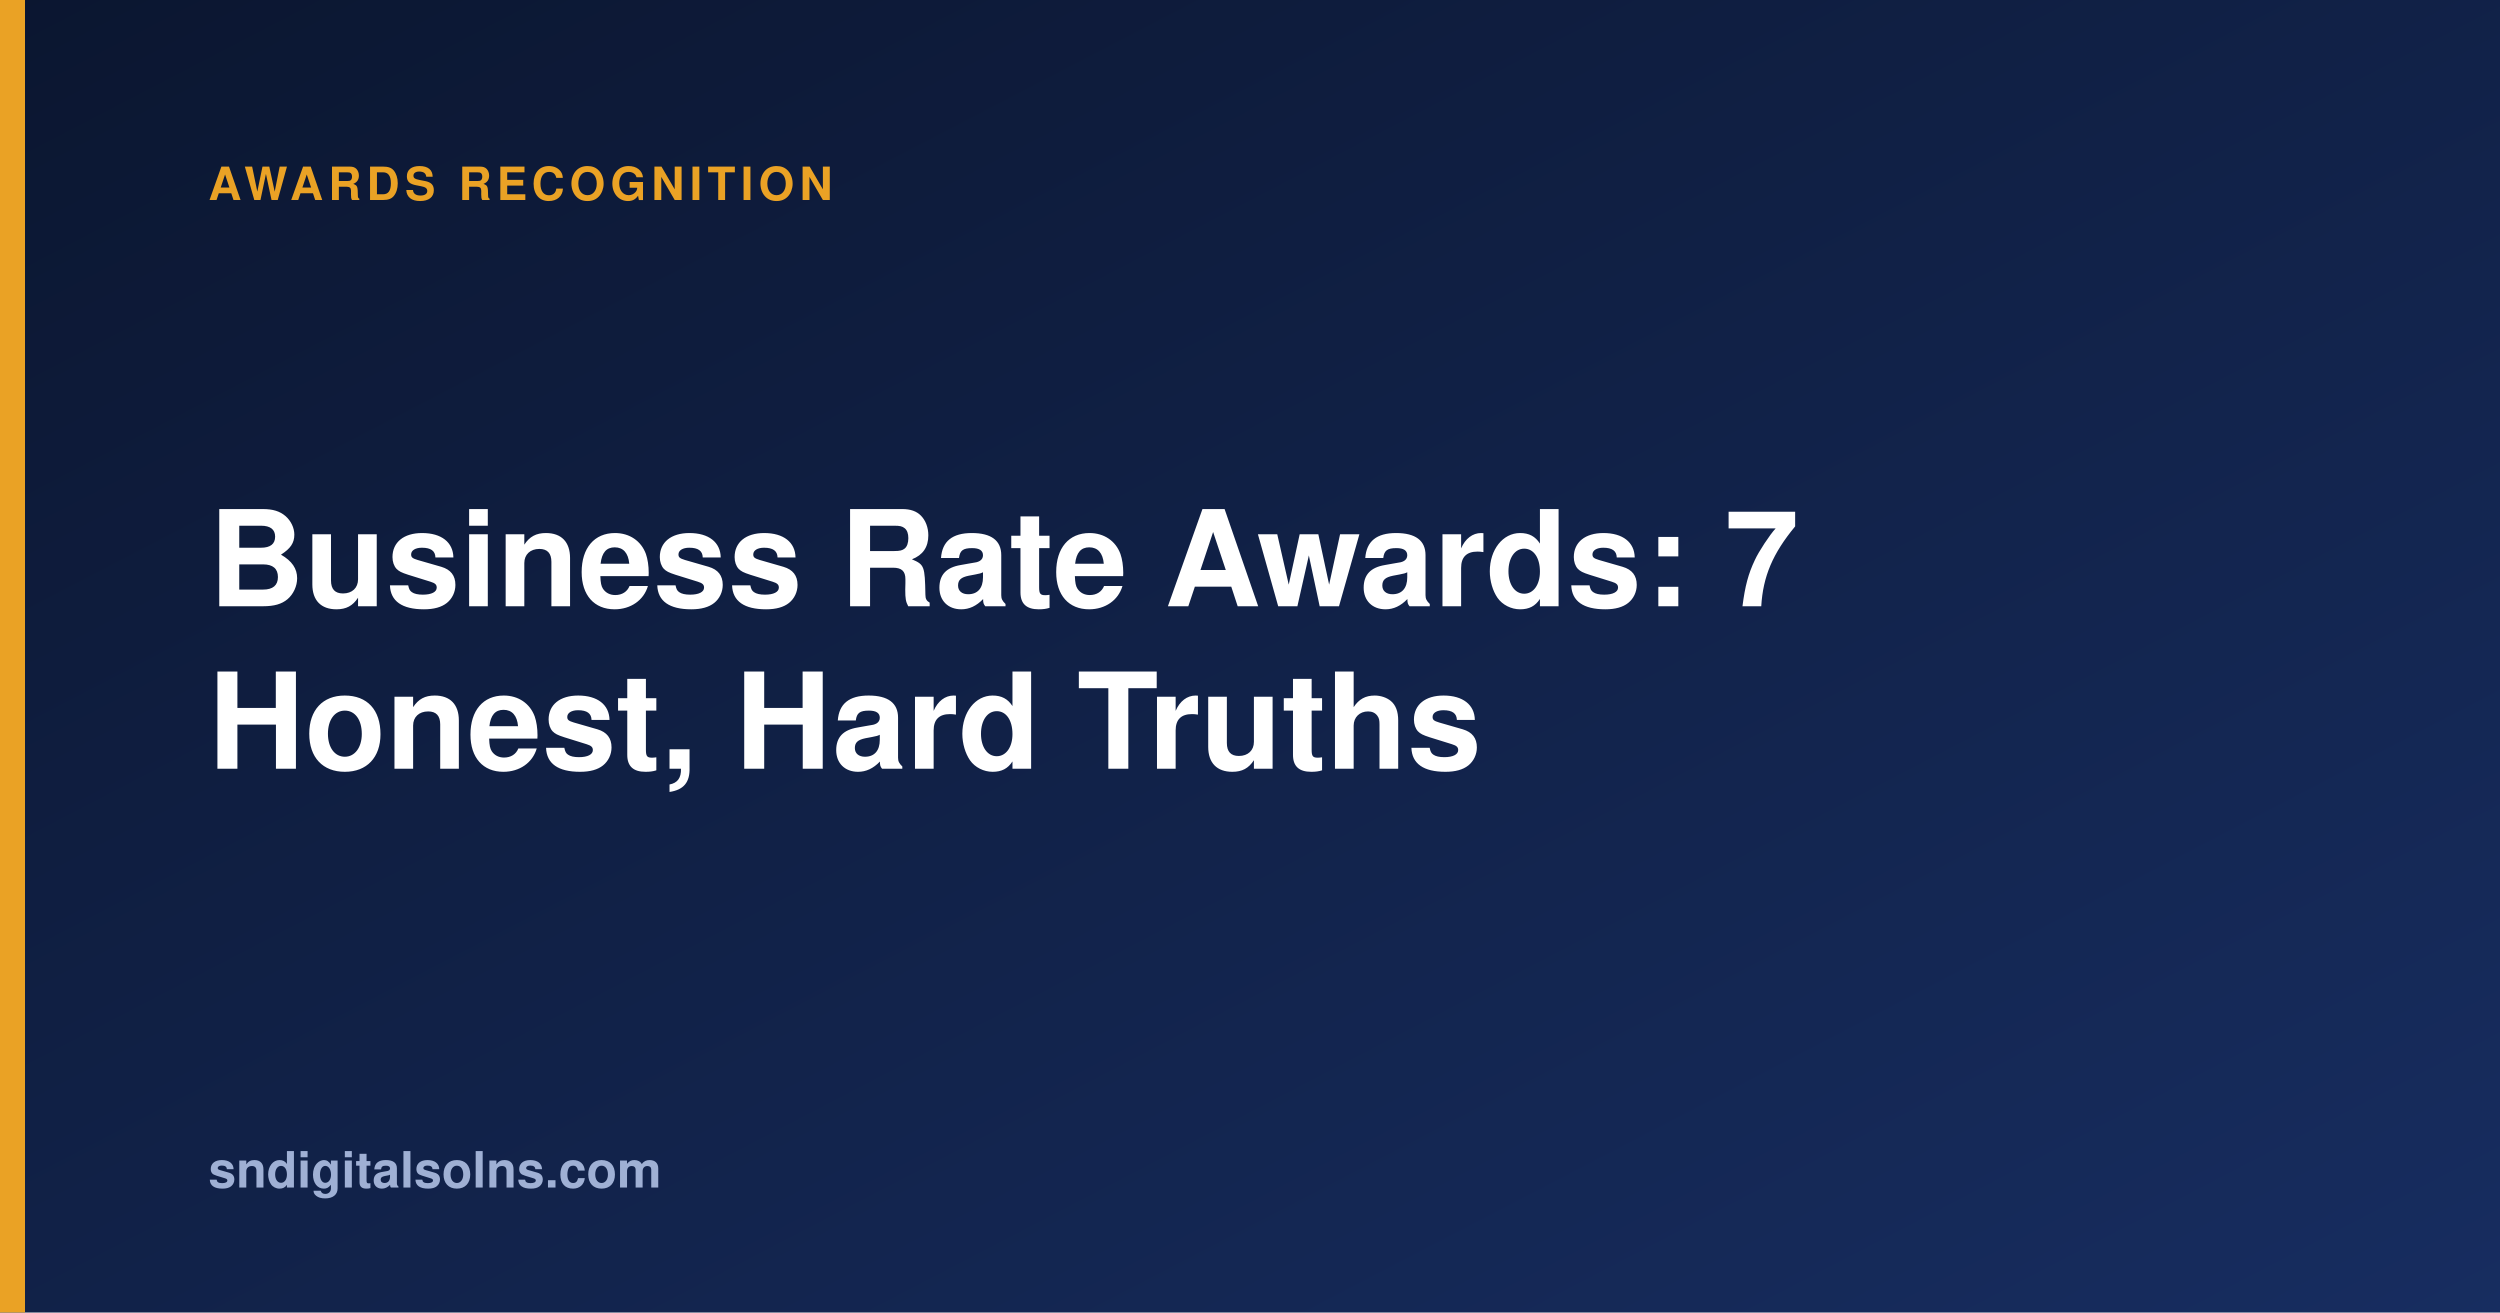
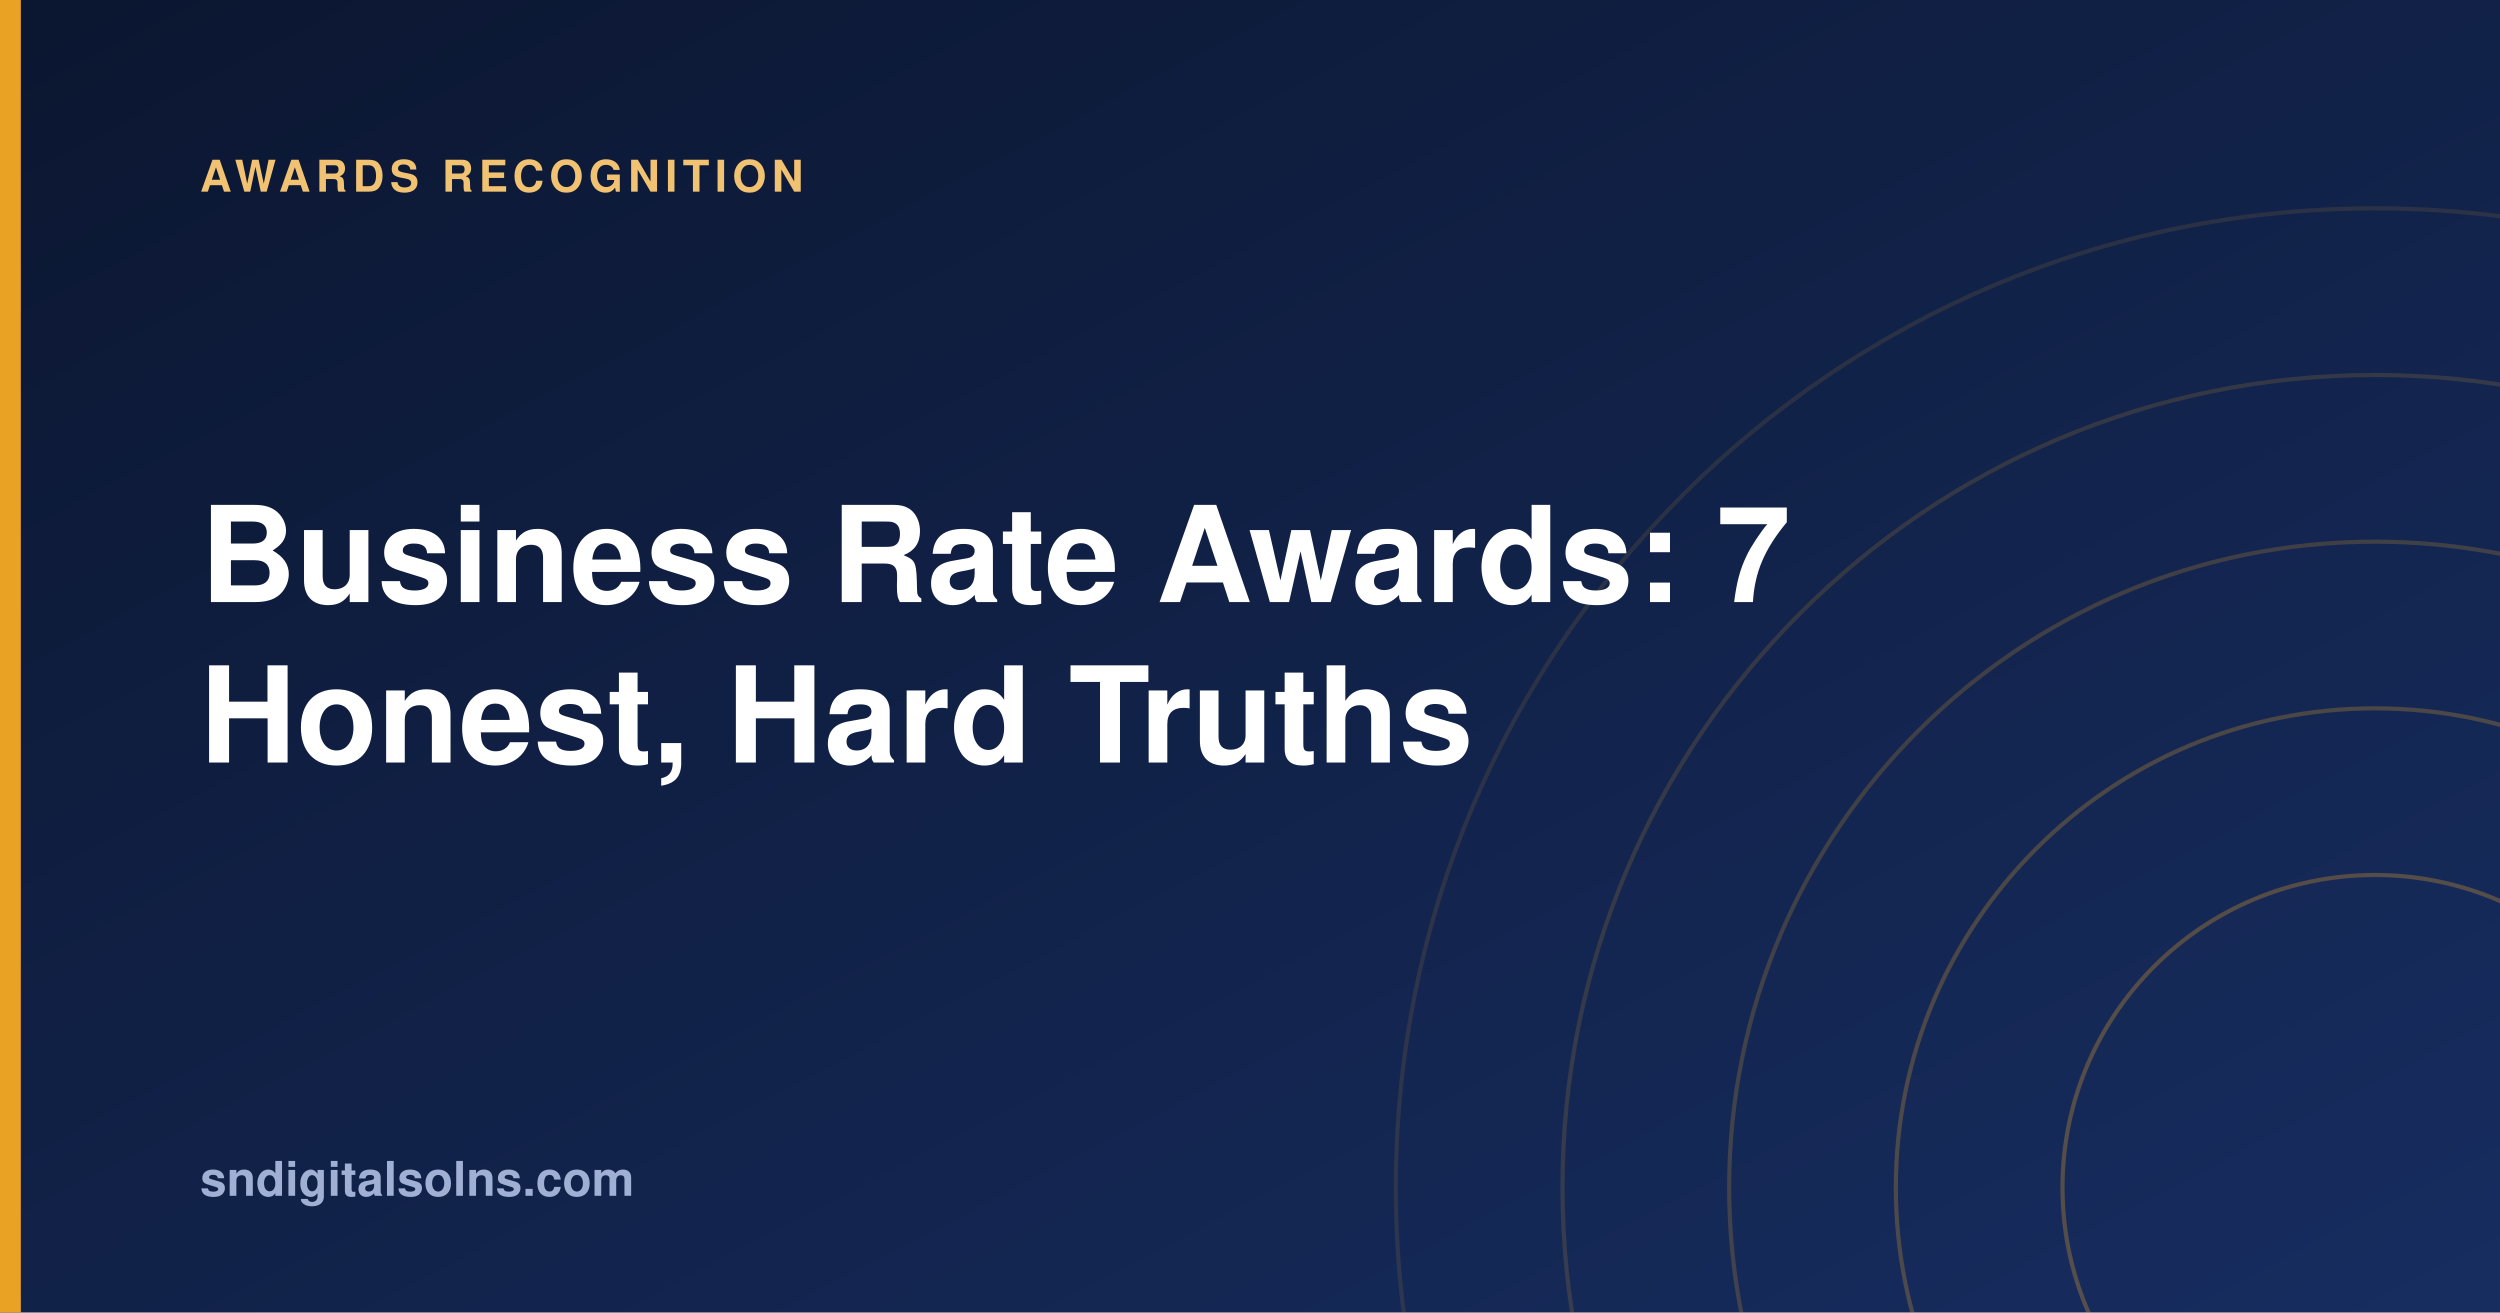
<svg xmlns="http://www.w3.org/2000/svg" width="1200" height="630" viewBox="0 0 1200 630" role="img">
  <defs>
-     <linearGradient id="bg" x1="0" y1="0" x2="1" y2="1">
+     <linearGradient id="g" x1="0" y1="0" x2="1" y2="1">
      <stop offset="0" stop-color="#0b1630" />
      <stop offset="1" stop-color="#172d60" />
    </linearGradient>
+     <clipPath id="c">
+       <rect width="1200" height="630" />
+     </clipPath>
  </defs>
-   <rect width="1200" height="630" fill="url(#bg)" />
-   <rect x="0" y="0" width="12" height="630" fill="#eaa225" />
-   <text x="100" y="96" fill="#eaa225" font-family="Helvetica,Arial,sans-serif" font-size="22" font-weight="700" letter-spacing="2.5">AWARDS RECOGNITION</text>
-   <text fill="#ffffff" font-family="Helvetica,Arial,sans-serif" font-size="64" font-weight="800">
-     <tspan x="100" y="291">Business Rate Awards: 7</tspan>
-     <tspan x="100" y="369">Honest, Hard Truths</tspan>
+   <rect width="1200" height="630" fill="url(#g)" />
+   <g clip-path="url(#c)">
+     <circle cx="1140" cy="570" r="150" fill="none" stroke="#eaa225" stroke-opacity="0.30" stroke-width="2" />
+     <circle cx="1140" cy="570" r="230" fill="none" stroke="#eaa225" stroke-opacity="0.26" stroke-width="2" />
+     <circle cx="1140" cy="570" r="310" fill="none" stroke="#eaa225" stroke-opacity="0.21" stroke-width="2" />
+     <circle cx="1140" cy="570" r="390" fill="none" stroke="#eaa225" stroke-opacity="0.16" stroke-width="2" />
+     <circle cx="1140" cy="570" r="470" fill="none" stroke="#eaa225" stroke-opacity="0.12" stroke-width="2" />
+   </g>
+   <rect x="0" y="0" width="10" height="630" fill="#eaa225" />
+   <text x="96" y="92" fill="#f1c271" font-family="Helvetica Neue,Helvetica,Arial,sans-serif" font-size="21" font-weight="700" letter-spacing="2.6">AWARDS RECOGNITION</text>
+   <text fill="#ffffff" font-family="Helvetica Neue,Helvetica,Arial,sans-serif" font-size="64" font-weight="800">
+     <tspan x="96" y="289">Business Rate Awards: 7</tspan>
+     <tspan x="96" y="366">Honest, Hard Truths</tspan>
  </text>
-   <text x="100" y="570" fill="#9fb0d4" font-family="Helvetica,Arial,sans-serif" font-size="24" font-weight="600">sndigitalsolns.com</text>
+   <text x="96" y="574" fill="#9fb0d4" font-family="Helvetica Neue,Helvetica,Arial,sans-serif" font-size="23" font-weight="600">sndigitalsolns.com</text>
</svg>
